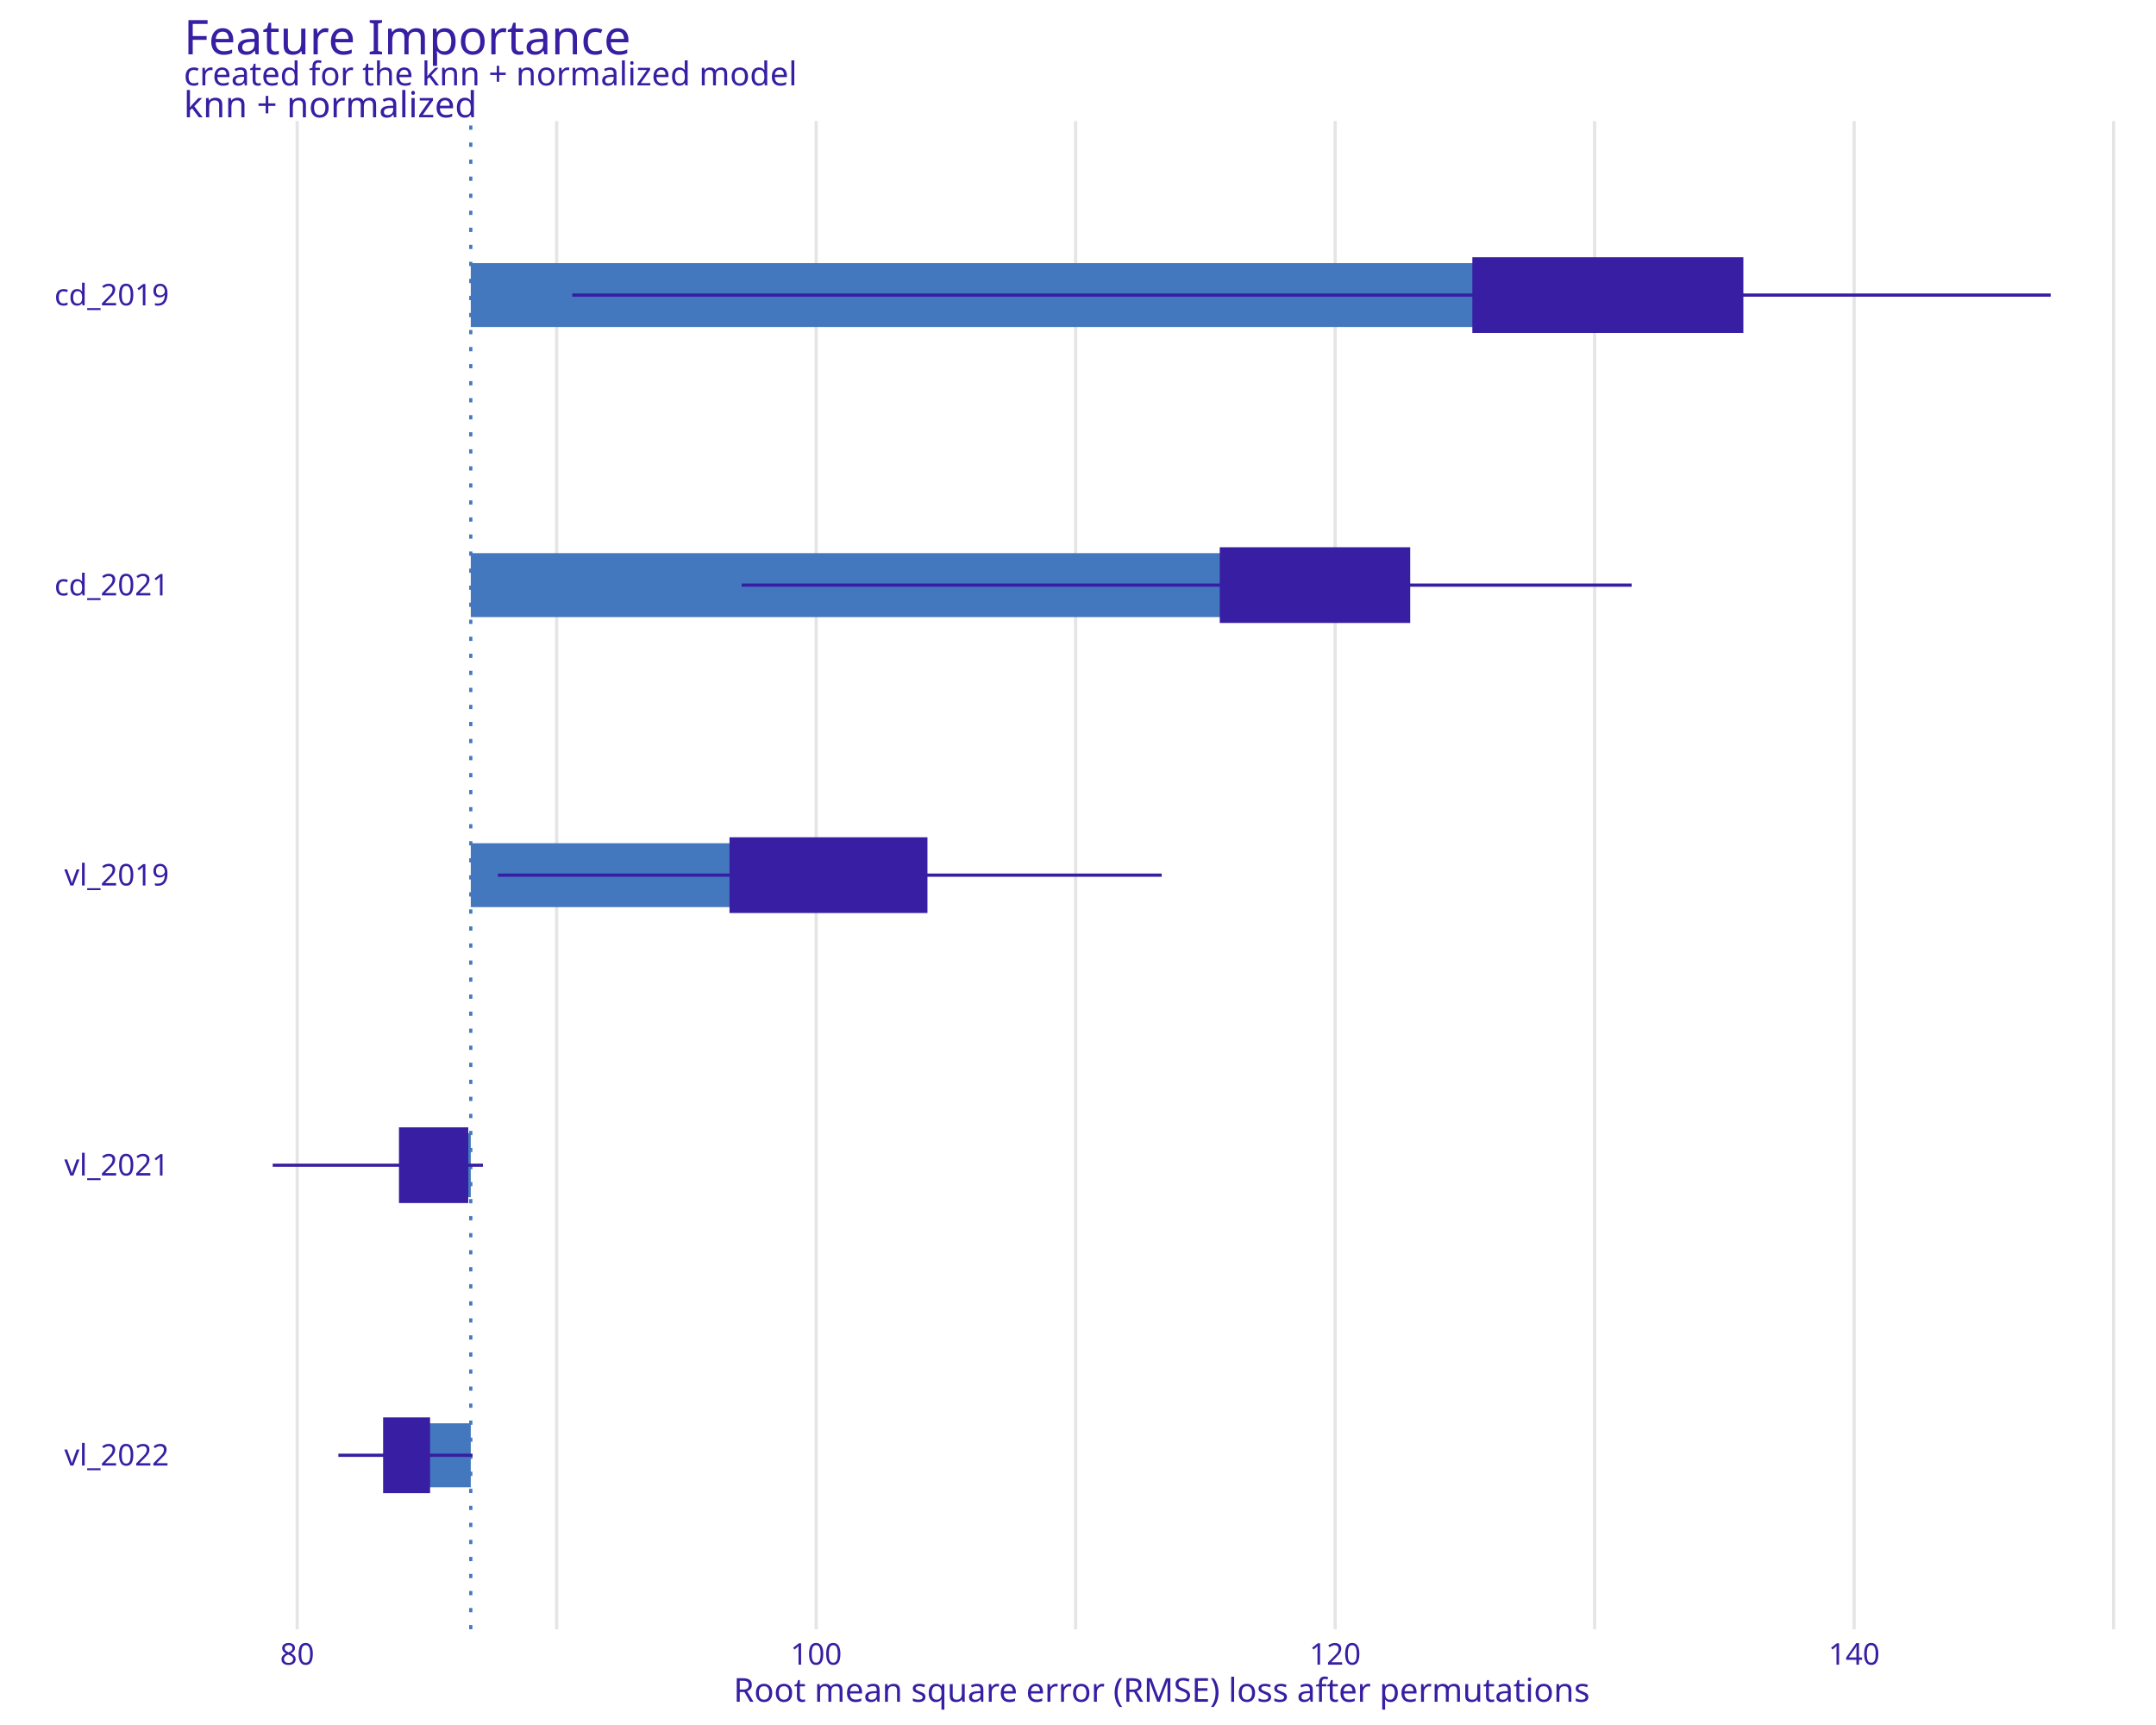
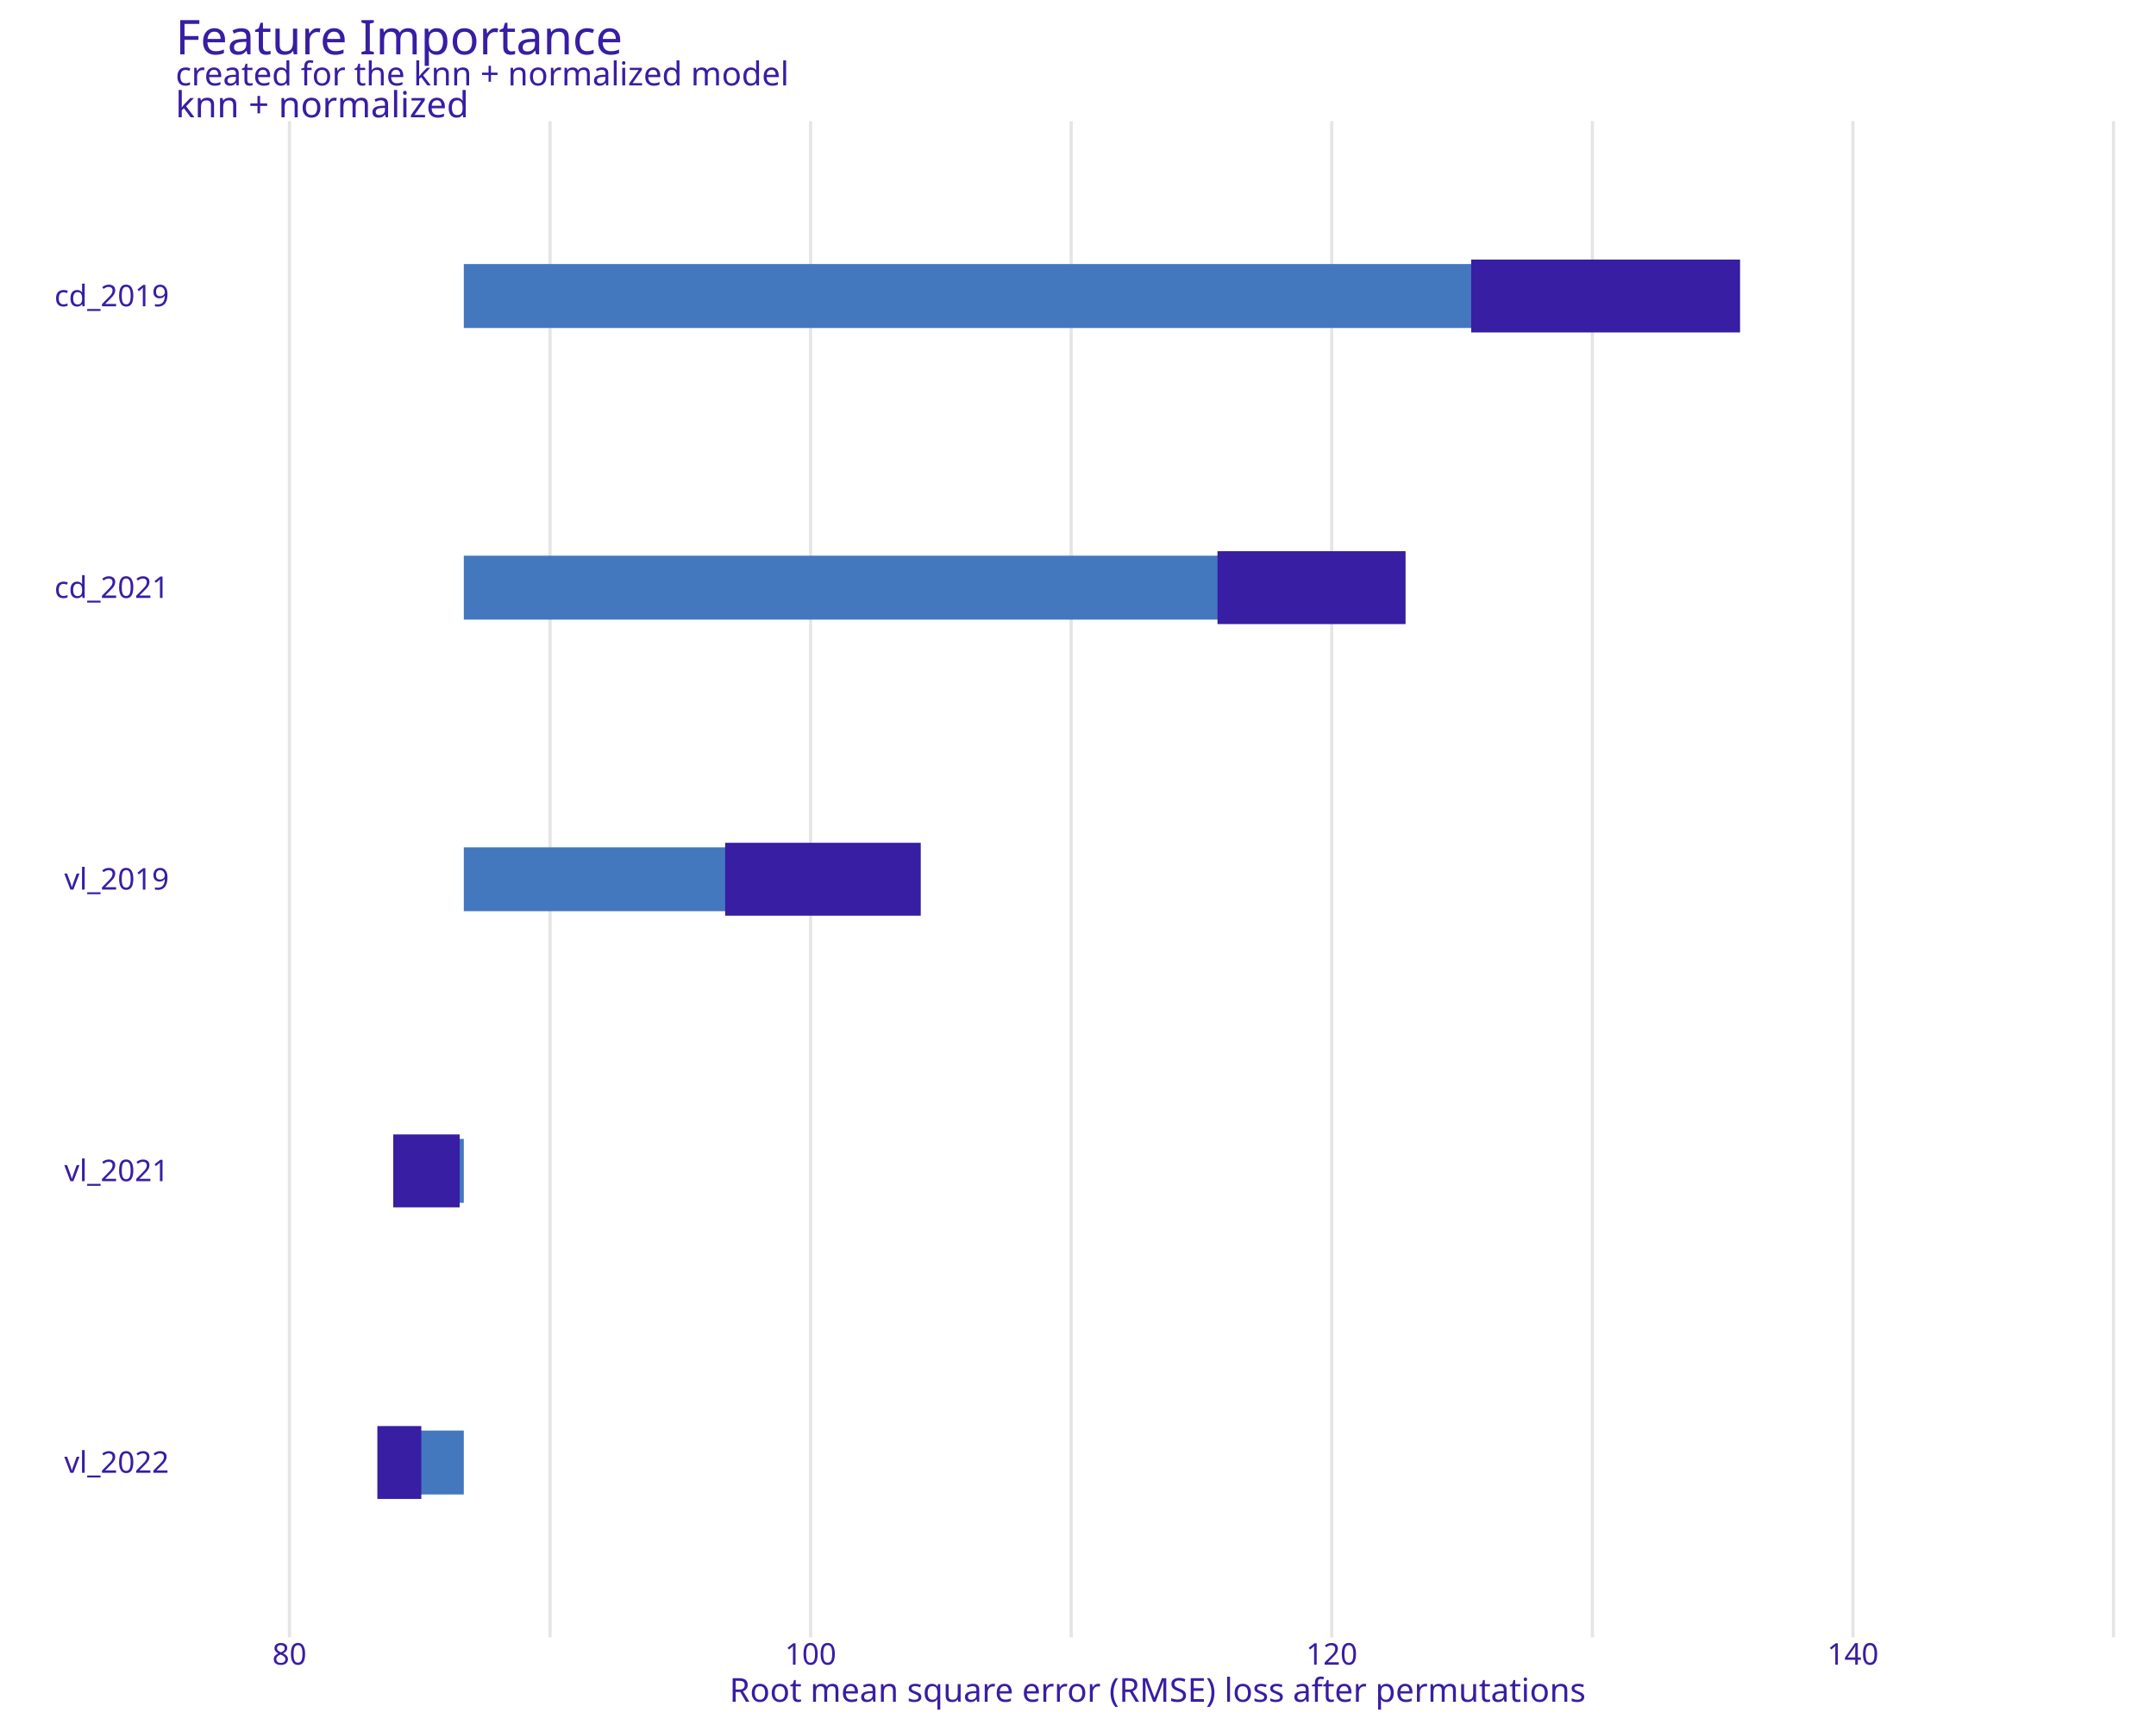
<svg xmlns="http://www.w3.org/2000/svg" class="svglite" data-engine-version="2.0" width="720.00pt" height="576.00pt" viewBox="0 0 720.00 576.00">
  <defs>
    <style type="text/css">
    .svglite line, .svglite polyline, .svglite polygon, .svglite path, .svglite rect, .svglite circle {
      fill: none;
      stroke: #000000;
      stroke-linecap: round;
      stroke-linejoin: round;
      stroke-miterlimit: 10.00;
    }
  </style>
  </defs>
  <rect width="100%" height="100%" style="stroke: none; fill: #FFFFFF;" />
  <defs>
    <clipPath id="cpMC4wMHw3MjAuMDB8MC4wMHw1NzYuMDA=">
      <rect x="0.00" y="0.00" width="720.00" height="576.00" />
    </clipPath>
  </defs>
  <g clip-path="url(#cpMC4wMHw3MjAuMDB8MC4wMHw1NzYuMDA=)">
</g>
  <defs>
-     <clipPath id="cpNjEuMzh8NzE0LjUyfDQwLjQyfDU0NC4wNA==">
-       <rect x="61.38" y="40.42" width="653.14" height="503.62" />
+     <clipPath id="cpNTguNjR8NzE0LjUyfDQwLjQyfDU0Ni43OA==">
+       <rect x="58.64" y="40.42" width="655.88" height="506.36" />
    </clipPath>
  </defs>
-   <g clip-path="url(#cpNjEuMzh8NzE0LjUyfDQwLjQyfDU0NC4wNA==)">
-     <polyline points="185.90,544.04 185.90,40.42 " style="stroke-width: 1.07; stroke: #E5E5E5; stroke-linecap: butt;" />
-     <polyline points="359.21,544.04 359.21,40.42 " style="stroke-width: 1.07; stroke: #E5E5E5; stroke-linecap: butt;" />
-     <polyline points="532.53,544.04 532.53,40.42 " style="stroke-width: 1.07; stroke: #E5E5E5; stroke-linecap: butt;" />
-     <polyline points="705.85,544.04 705.85,40.42 " style="stroke-width: 1.07; stroke: #E5E5E5; stroke-linecap: butt;" />
-     <polyline points="99.24,544.04 99.24,40.42 " style="stroke-width: 1.07; stroke: #E5E5E5; stroke-linecap: butt;" />
-     <polyline points="272.56,544.04 272.56,40.42 " style="stroke-width: 1.07; stroke: #E5E5E5; stroke-linecap: butt;" />
-     <polyline points="445.87,544.04 445.87,40.42 " style="stroke-width: 1.07; stroke: #E5E5E5; stroke-linecap: butt;" />
-     <polyline points="619.19,544.04 619.19,40.42 " style="stroke-width: 1.07; stroke: #E5E5E5; stroke-linecap: butt;" />
-     <line x1="157.22" y1="544.04" x2="157.22" y2="40.42" style="stroke-width: 1.07; stroke: #4378BF; stroke-dasharray: 1.42,4.27; stroke-linecap: butt;" />
-     <line x1="157.22" y1="98.53" x2="506.14" y2="98.53" style="stroke-width: 21.34; stroke: #4378BF; stroke-linecap: butt;" />
-     <line x1="157.22" y1="195.38" x2="429.47" y2="195.38" style="stroke-width: 21.34; stroke: #4378BF; stroke-linecap: butt;" />
-     <line x1="157.22" y1="292.23" x2="274.56" y2="292.23" style="stroke-width: 21.34; stroke: #4378BF; stroke-linecap: butt;" />
-     <line x1="157.22" y1="389.08" x2="141.32" y2="389.08" style="stroke-width: 21.34; stroke: #4378BF; stroke-linecap: butt;" />
-     <line x1="157.22" y1="485.93" x2="135.36" y2="485.93" style="stroke-width: 21.34; stroke: #4378BF; stroke-linecap: butt;" />
-     <line x1="143.09" y1="485.93" x2="157.81" y2="485.93" style="stroke-width: 1.07; stroke: #371EA3; stroke-linecap: butt;" />
-     <line x1="128.48" y1="485.93" x2="113.00" y2="485.93" style="stroke-width: 1.07; stroke: #371EA3; stroke-linecap: butt;" />
-     <polygon points="143.09,498.03 128.48,498.03 128.48,473.82 143.09,473.82 143.09,498.03 " style="stroke-width: 1.07; stroke: #371EA3; stroke-linecap: butt; stroke-linejoin: miter; fill: #371EA3;" />
-     <line x1="135.36" y1="498.03" x2="135.36" y2="473.82" style="stroke-width: 2.13; stroke: #371EA3; stroke-linecap: butt; stroke-linejoin: miter;" />
-     <line x1="155.84" y1="389.08" x2="161.29" y2="389.08" style="stroke-width: 1.07; stroke: #371EA3; stroke-linecap: butt;" />
-     <line x1="133.77" y1="389.08" x2="91.07" y2="389.08" style="stroke-width: 1.07; stroke: #371EA3; stroke-linecap: butt;" />
-     <polygon points="155.84,401.18 133.77,401.18 133.77,376.97 155.84,376.97 155.84,401.18 " style="stroke-width: 1.07; stroke: #371EA3; stroke-linecap: butt; stroke-linejoin: miter; fill: #371EA3;" />
-     <line x1="150.29" y1="401.18" x2="150.29" y2="376.97" style="stroke-width: 2.13; stroke: #371EA3; stroke-linecap: butt; stroke-linejoin: miter;" />
-     <line x1="309.19" y1="292.23" x2="387.95" y2="292.23" style="stroke-width: 1.07; stroke: #371EA3; stroke-linecap: butt;" />
-     <line x1="244.15" y1="292.23" x2="166.25" y2="292.23" style="stroke-width: 1.07; stroke: #371EA3; stroke-linecap: butt;" />
-     <polygon points="309.19,304.33 244.15,304.33 244.15,280.12 309.19,280.12 309.19,304.33 " style="stroke-width: 1.07; stroke: #371EA3; stroke-linecap: butt; stroke-linejoin: miter; fill: #371EA3;" />
-     <line x1="274.56" y1="304.33" x2="274.56" y2="280.12" style="stroke-width: 2.13; stroke: #371EA3; stroke-linecap: butt; stroke-linejoin: miter;" />
-     <line x1="470.41" y1="195.38" x2="544.90" y2="195.38" style="stroke-width: 1.07; stroke: #371EA3; stroke-linecap: butt;" />
-     <line x1="407.87" y1="195.38" x2="247.67" y2="195.38" style="stroke-width: 1.07; stroke: #371EA3; stroke-linecap: butt;" />
-     <polygon points="470.41,207.48 407.87,207.48 407.87,183.27 470.41,183.27 470.41,207.48 " style="stroke-width: 1.07; stroke: #371EA3; stroke-linecap: butt; stroke-linejoin: miter; fill: #371EA3;" />
-     <line x1="433.48" y1="207.48" x2="433.48" y2="183.27" style="stroke-width: 2.13; stroke: #371EA3; stroke-linecap: butt; stroke-linejoin: miter;" />
-     <line x1="581.66" y1="98.53" x2="684.83" y2="98.53" style="stroke-width: 1.07; stroke: #371EA3; stroke-linecap: butt;" />
-     <line x1="492.23" y1="98.53" x2="191.10" y2="98.53" style="stroke-width: 1.07; stroke: #371EA3; stroke-linecap: butt;" />
-     <polygon points="581.66,110.63 492.23,110.63 492.23,86.42 581.66,86.42 581.66,110.63 " style="stroke-width: 1.07; stroke: #371EA3; stroke-linecap: butt; stroke-linejoin: miter; fill: #371EA3;" />
-     <line x1="547.56" y1="110.63" x2="547.56" y2="86.42" style="stroke-width: 2.13; stroke: #371EA3; stroke-linecap: butt; stroke-linejoin: miter;" />
+   <g clip-path="url(#cpNTguNjR8NzE0LjUyfDQwLjQyfDU0Ni43OA==)">
+     <polyline points="183.68,546.78 183.68,40.42 " style="stroke-width: 1.07; stroke: #E5E5E5; stroke-linecap: butt;" />
+     <polyline points="357.72,546.78 357.72,40.42 " style="stroke-width: 1.07; stroke: #E5E5E5; stroke-linecap: butt;" />
+     <polyline points="531.77,546.78 531.77,40.42 " style="stroke-width: 1.07; stroke: #E5E5E5; stroke-linecap: butt;" />
+     <polyline points="705.81,546.78 705.81,40.42 " style="stroke-width: 1.07; stroke: #E5E5E5; stroke-linecap: butt;" />
+     <polyline points="96.66,546.78 96.66,40.42 " style="stroke-width: 1.07; stroke: #E5E5E5; stroke-linecap: butt;" />
+     <polyline points="270.70,546.78 270.70,40.42 " style="stroke-width: 1.07; stroke: #E5E5E5; stroke-linecap: butt;" />
+     <polyline points="444.74,546.78 444.74,40.42 " style="stroke-width: 1.07; stroke: #E5E5E5; stroke-linecap: butt;" />
+     <polyline points="618.79,546.78 618.79,40.42 " style="stroke-width: 1.07; stroke: #E5E5E5; stroke-linecap: butt;" />
+     <line x1="154.89" y1="546.78" x2="154.89" y2="40.42" style="stroke-width: 0.00; stroke: #4378BF; stroke-dasharray: 1.00,3.00; stroke-linecap: butt;" />
+     <line x1="154.89" y1="98.84" x2="505.27" y2="98.84" style="stroke-width: 21.34; stroke: #4378BF; stroke-linecap: butt;" />
+     <line x1="154.89" y1="196.22" x2="428.28" y2="196.22" style="stroke-width: 21.34; stroke: #4378BF; stroke-linecap: butt;" />
+     <line x1="154.89" y1="293.60" x2="272.71" y2="293.60" style="stroke-width: 21.34; stroke: #4378BF; stroke-linecap: butt;" />
+     <line x1="154.89" y1="390.97" x2="138.92" y2="390.97" style="stroke-width: 21.34; stroke: #4378BF; stroke-linecap: butt;" />
+     <line x1="154.89" y1="488.35" x2="132.93" y2="488.35" style="stroke-width: 21.34; stroke: #4378BF; stroke-linecap: butt;" />
+     <line x1="140.70" y1="488.35" x2="155.47" y2="488.35" style="stroke-width: 0.00; stroke: #371EA3; stroke-linecap: butt;" />
+     <line x1="126.02" y1="488.35" x2="110.48" y2="488.35" style="stroke-width: 0.00; stroke: #371EA3; stroke-linecap: butt;" />
+     <polygon points="140.70,500.52 126.02,500.52 126.02,476.18 140.70,476.18 140.70,500.52 " style="stroke-width: 0.00; stroke: #371EA3; stroke-linecap: butt; stroke-linejoin: miter; fill: #371EA3;" />
+     <line x1="132.93" y1="500.52" x2="132.93" y2="476.18" style="stroke-width: 0.00; stroke: #371EA3; stroke-linecap: butt; stroke-linejoin: miter;" />
+     <line x1="153.50" y1="390.97" x2="158.97" y2="390.97" style="stroke-width: 0.00; stroke: #371EA3; stroke-linecap: butt;" />
+     <line x1="131.33" y1="390.97" x2="88.45" y2="390.97" style="stroke-width: 0.00; stroke: #371EA3; stroke-linecap: butt;" />
+     <polygon points="153.50,403.15 131.33,403.15 131.33,378.80 153.50,378.80 153.50,403.15 " style="stroke-width: 0.00; stroke: #371EA3; stroke-linecap: butt; stroke-linejoin: miter; fill: #371EA3;" />
+     <line x1="147.92" y1="403.15" x2="147.92" y2="378.80" style="stroke-width: 0.00; stroke: #371EA3; stroke-linecap: butt; stroke-linejoin: miter;" />
+     <line x1="307.49" y1="293.60" x2="386.58" y2="293.60" style="stroke-width: 0.00; stroke: #371EA3; stroke-linecap: butt;" />
+     <line x1="242.17" y1="293.60" x2="163.95" y2="293.60" style="stroke-width: 0.00; stroke: #371EA3; stroke-linecap: butt;" />
+     <polygon points="307.49,305.77 242.17,305.77 242.17,281.42 307.49,281.42 307.49,305.77 " style="stroke-width: 0.00; stroke: #371EA3; stroke-linecap: butt; stroke-linejoin: miter; fill: #371EA3;" />
+     <line x1="272.71" y1="305.77" x2="272.71" y2="281.42" style="stroke-width: 0.00; stroke: #371EA3; stroke-linecap: butt; stroke-linejoin: miter;" />
+     <line x1="469.39" y1="196.22" x2="544.19" y2="196.22" style="stroke-width: 0.00; stroke: #371EA3; stroke-linecap: butt;" />
+     <line x1="406.58" y1="196.22" x2="245.71" y2="196.22" style="stroke-width: 0.00; stroke: #371EA3; stroke-linecap: butt;" />
+     <polygon points="469.39,208.39 406.58,208.39 406.58,184.05 469.39,184.05 469.39,208.39 " style="stroke-width: 0.00; stroke: #371EA3; stroke-linecap: butt; stroke-linejoin: miter; fill: #371EA3;" />
+     <line x1="432.30" y1="208.39" x2="432.30" y2="184.05" style="stroke-width: 0.00; stroke: #371EA3; stroke-linecap: butt; stroke-linejoin: miter;" />
+     <line x1="581.10" y1="98.84" x2="684.71" y2="98.84" style="stroke-width: 0.00; stroke: #371EA3; stroke-linecap: butt;" />
+     <line x1="491.30" y1="98.84" x2="188.90" y2="98.84" style="stroke-width: 0.00; stroke: #371EA3; stroke-linecap: butt;" />
+     <polygon points="581.10,111.01 491.30,111.01 491.30,86.67 581.10,86.67 581.10,111.01 " style="stroke-width: 0.00; stroke: #371EA3; stroke-linecap: butt; stroke-linejoin: miter; fill: #371EA3;" />
+     <line x1="546.86" y1="111.01" x2="546.86" y2="86.67" style="stroke-width: 0.00; stroke: #371EA3; stroke-linecap: butt; stroke-linejoin: miter;" />
  </g>
  <g clip-path="url(#cpMC4wMHw3MjAuMDB8MC4wMHw1NzYuMDA=)">
</g>
  <defs>
-     <clipPath id="cpNjEuMzh8NzE0LjUyfDI5LjY3fDQwLjQy">
-       <rect x="61.38" y="29.67" width="653.14" height="10.75" />
+     <clipPath id="cpNTguNjR8NzE0LjUyfDI5LjY3fDQwLjQy">
+       <rect x="58.64" y="29.67" width="655.88" height="10.75" />
    </clipPath>
  </defs>
-   <g clip-path="url(#cpNjEuMzh8NzE0LjUyfDI5LjY3fDQwLjQy)">
-     <text x="61.38" y="39.17" style="font-size: 12.00px; fill: #371EA3; font-family: sans;" textLength="91.74px" lengthAdjust="spacingAndGlyphs">knn + normalized</text>
+   <g clip-path="url(#cpNTguNjR8NzE0LjUyfDI5LjY3fDQwLjQy)">
+     <text x="58.64" y="39.17" style="font-size: 12.00px; fill: #371EA3; font-family: sans;" textLength="91.74px" lengthAdjust="spacingAndGlyphs">knn + normalized</text>
  </g>
  <g clip-path="url(#cpMC4wMHw3MjAuMDB8MC4wMHw1NzYuMDA=)">
-     <text x="99.24" y="555.85" text-anchor="middle" style="font-size: 10.00px; fill: #371EA3; font-family: sans;" textLength="11.12px" lengthAdjust="spacingAndGlyphs">80</text>
-     <text x="272.56" y="555.85" text-anchor="middle" style="font-size: 10.00px; fill: #371EA3; font-family: sans;" textLength="16.69px" lengthAdjust="spacingAndGlyphs">100</text>
-     <text x="445.87" y="555.85" text-anchor="middle" style="font-size: 10.00px; fill: #371EA3; font-family: sans;" textLength="16.69px" lengthAdjust="spacingAndGlyphs">120</text>
-     <text x="619.19" y="555.85" text-anchor="middle" style="font-size: 10.00px; fill: #371EA3; font-family: sans;" textLength="16.69px" lengthAdjust="spacingAndGlyphs">140</text>
-     <text x="56.45" y="489.37" text-anchor="end" style="font-size: 10.00px; fill: #371EA3; font-family: sans;" textLength="35.03px" lengthAdjust="spacingAndGlyphs">vl_2022</text>
-     <text x="56.45" y="392.52" text-anchor="end" style="font-size: 10.00px; fill: #371EA3; font-family: sans;" textLength="35.03px" lengthAdjust="spacingAndGlyphs">vl_2021</text>
-     <text x="56.45" y="295.67" text-anchor="end" style="font-size: 10.00px; fill: #371EA3; font-family: sans;" textLength="35.03px" lengthAdjust="spacingAndGlyphs">vl_2019</text>
-     <text x="56.45" y="198.82" text-anchor="end" style="font-size: 10.00px; fill: #371EA3; font-family: sans;" textLength="38.38px" lengthAdjust="spacingAndGlyphs">cd_2021</text>
-     <text x="56.45" y="101.97" text-anchor="end" style="font-size: 10.00px; fill: #371EA3; font-family: sans;" textLength="38.38px" lengthAdjust="spacingAndGlyphs">cd_2019</text>
-     <text x="387.95" y="568.24" text-anchor="middle" style="font-size: 11.00px; fill: #371EA3; font-family: sans;" textLength="273.31px" lengthAdjust="spacingAndGlyphs">Root mean square error (RMSE) loss after permutations</text>
-     <text x="61.38" y="28.52" style="font-size: 11.00px; fill: #371EA3; font-family: sans;" textLength="191.10px" lengthAdjust="spacingAndGlyphs">created for the knn + normalized model</text>
-     <text x="61.38" y="18.15" style="font-size: 16.00px; fill: #371EA3; font-family: sans;" textLength="139.64px" lengthAdjust="spacingAndGlyphs">Feature Importance</text>
+     <text x="96.66" y="555.85" text-anchor="middle" style="font-size: 10.00px; fill: #371EA3; font-family: sans;" textLength="11.12px" lengthAdjust="spacingAndGlyphs">80</text>
+     <text x="270.70" y="555.85" text-anchor="middle" style="font-size: 10.00px; fill: #371EA3; font-family: sans;" textLength="16.69px" lengthAdjust="spacingAndGlyphs">100</text>
+     <text x="444.74" y="555.85" text-anchor="middle" style="font-size: 10.00px; fill: #371EA3; font-family: sans;" textLength="16.69px" lengthAdjust="spacingAndGlyphs">120</text>
+     <text x="618.79" y="555.85" text-anchor="middle" style="font-size: 10.00px; fill: #371EA3; font-family: sans;" textLength="16.69px" lengthAdjust="spacingAndGlyphs">140</text>
+     <text x="56.45" y="491.79" text-anchor="end" style="font-size: 10.00px; fill: #371EA3; font-family: sans;" textLength="35.03px" lengthAdjust="spacingAndGlyphs">vl_2022</text>
+     <text x="56.45" y="394.41" text-anchor="end" style="font-size: 10.00px; fill: #371EA3; font-family: sans;" textLength="35.03px" lengthAdjust="spacingAndGlyphs">vl_2021</text>
+     <text x="56.45" y="297.04" text-anchor="end" style="font-size: 10.00px; fill: #371EA3; font-family: sans;" textLength="35.03px" lengthAdjust="spacingAndGlyphs">vl_2019</text>
+     <text x="56.45" y="199.66" text-anchor="end" style="font-size: 10.00px; fill: #371EA3; font-family: sans;" textLength="38.38px" lengthAdjust="spacingAndGlyphs">cd_2021</text>
+     <text x="56.45" y="102.28" text-anchor="end" style="font-size: 10.00px; fill: #371EA3; font-family: sans;" textLength="38.38px" lengthAdjust="spacingAndGlyphs">cd_2019</text>
+     <text x="386.58" y="568.24" text-anchor="middle" style="font-size: 11.00px; fill: #371EA3; font-family: sans;" textLength="273.31px" lengthAdjust="spacingAndGlyphs">Root mean square error (RMSE) loss after permutations</text>
+     <text x="58.64" y="28.52" style="font-size: 11.00px; fill: #371EA3; font-family: sans;" textLength="191.10px" lengthAdjust="spacingAndGlyphs">created for the knn + normalized model</text>
+     <text x="58.64" y="18.15" style="font-size: 16.00px; fill: #371EA3; font-family: sans;" textLength="139.64px" lengthAdjust="spacingAndGlyphs">Feature Importance</text>
  </g>
</svg>
